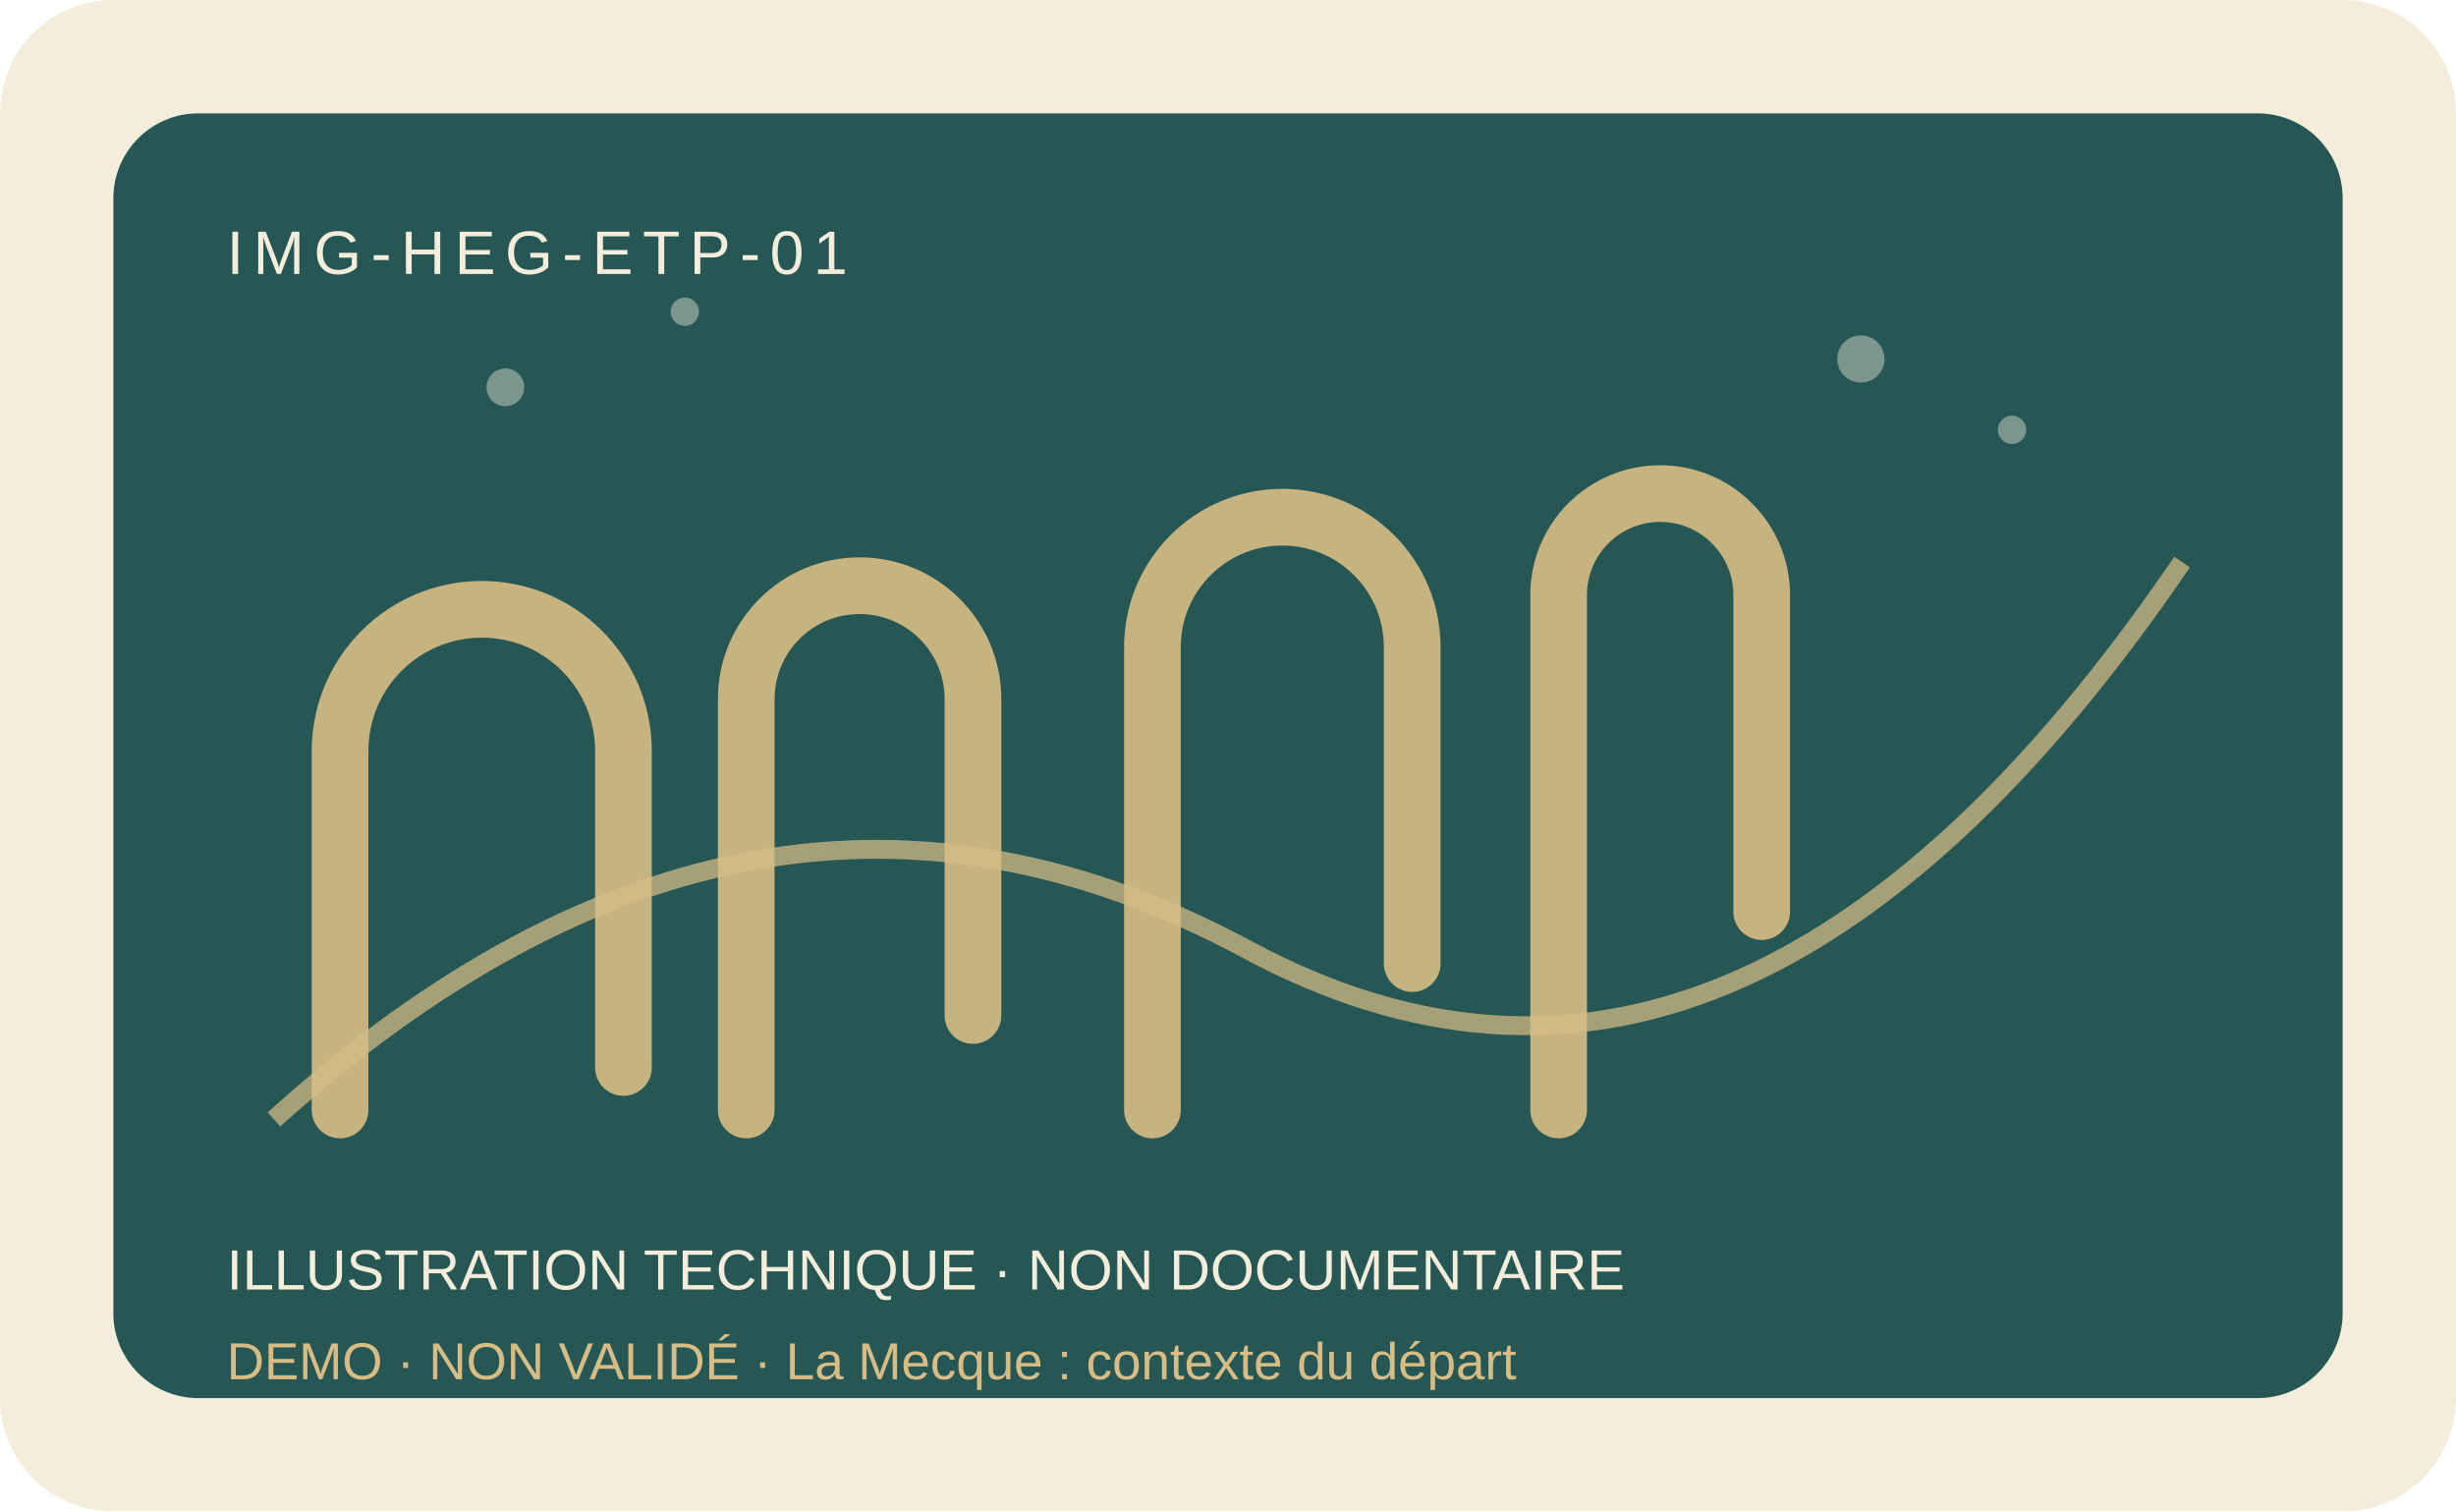
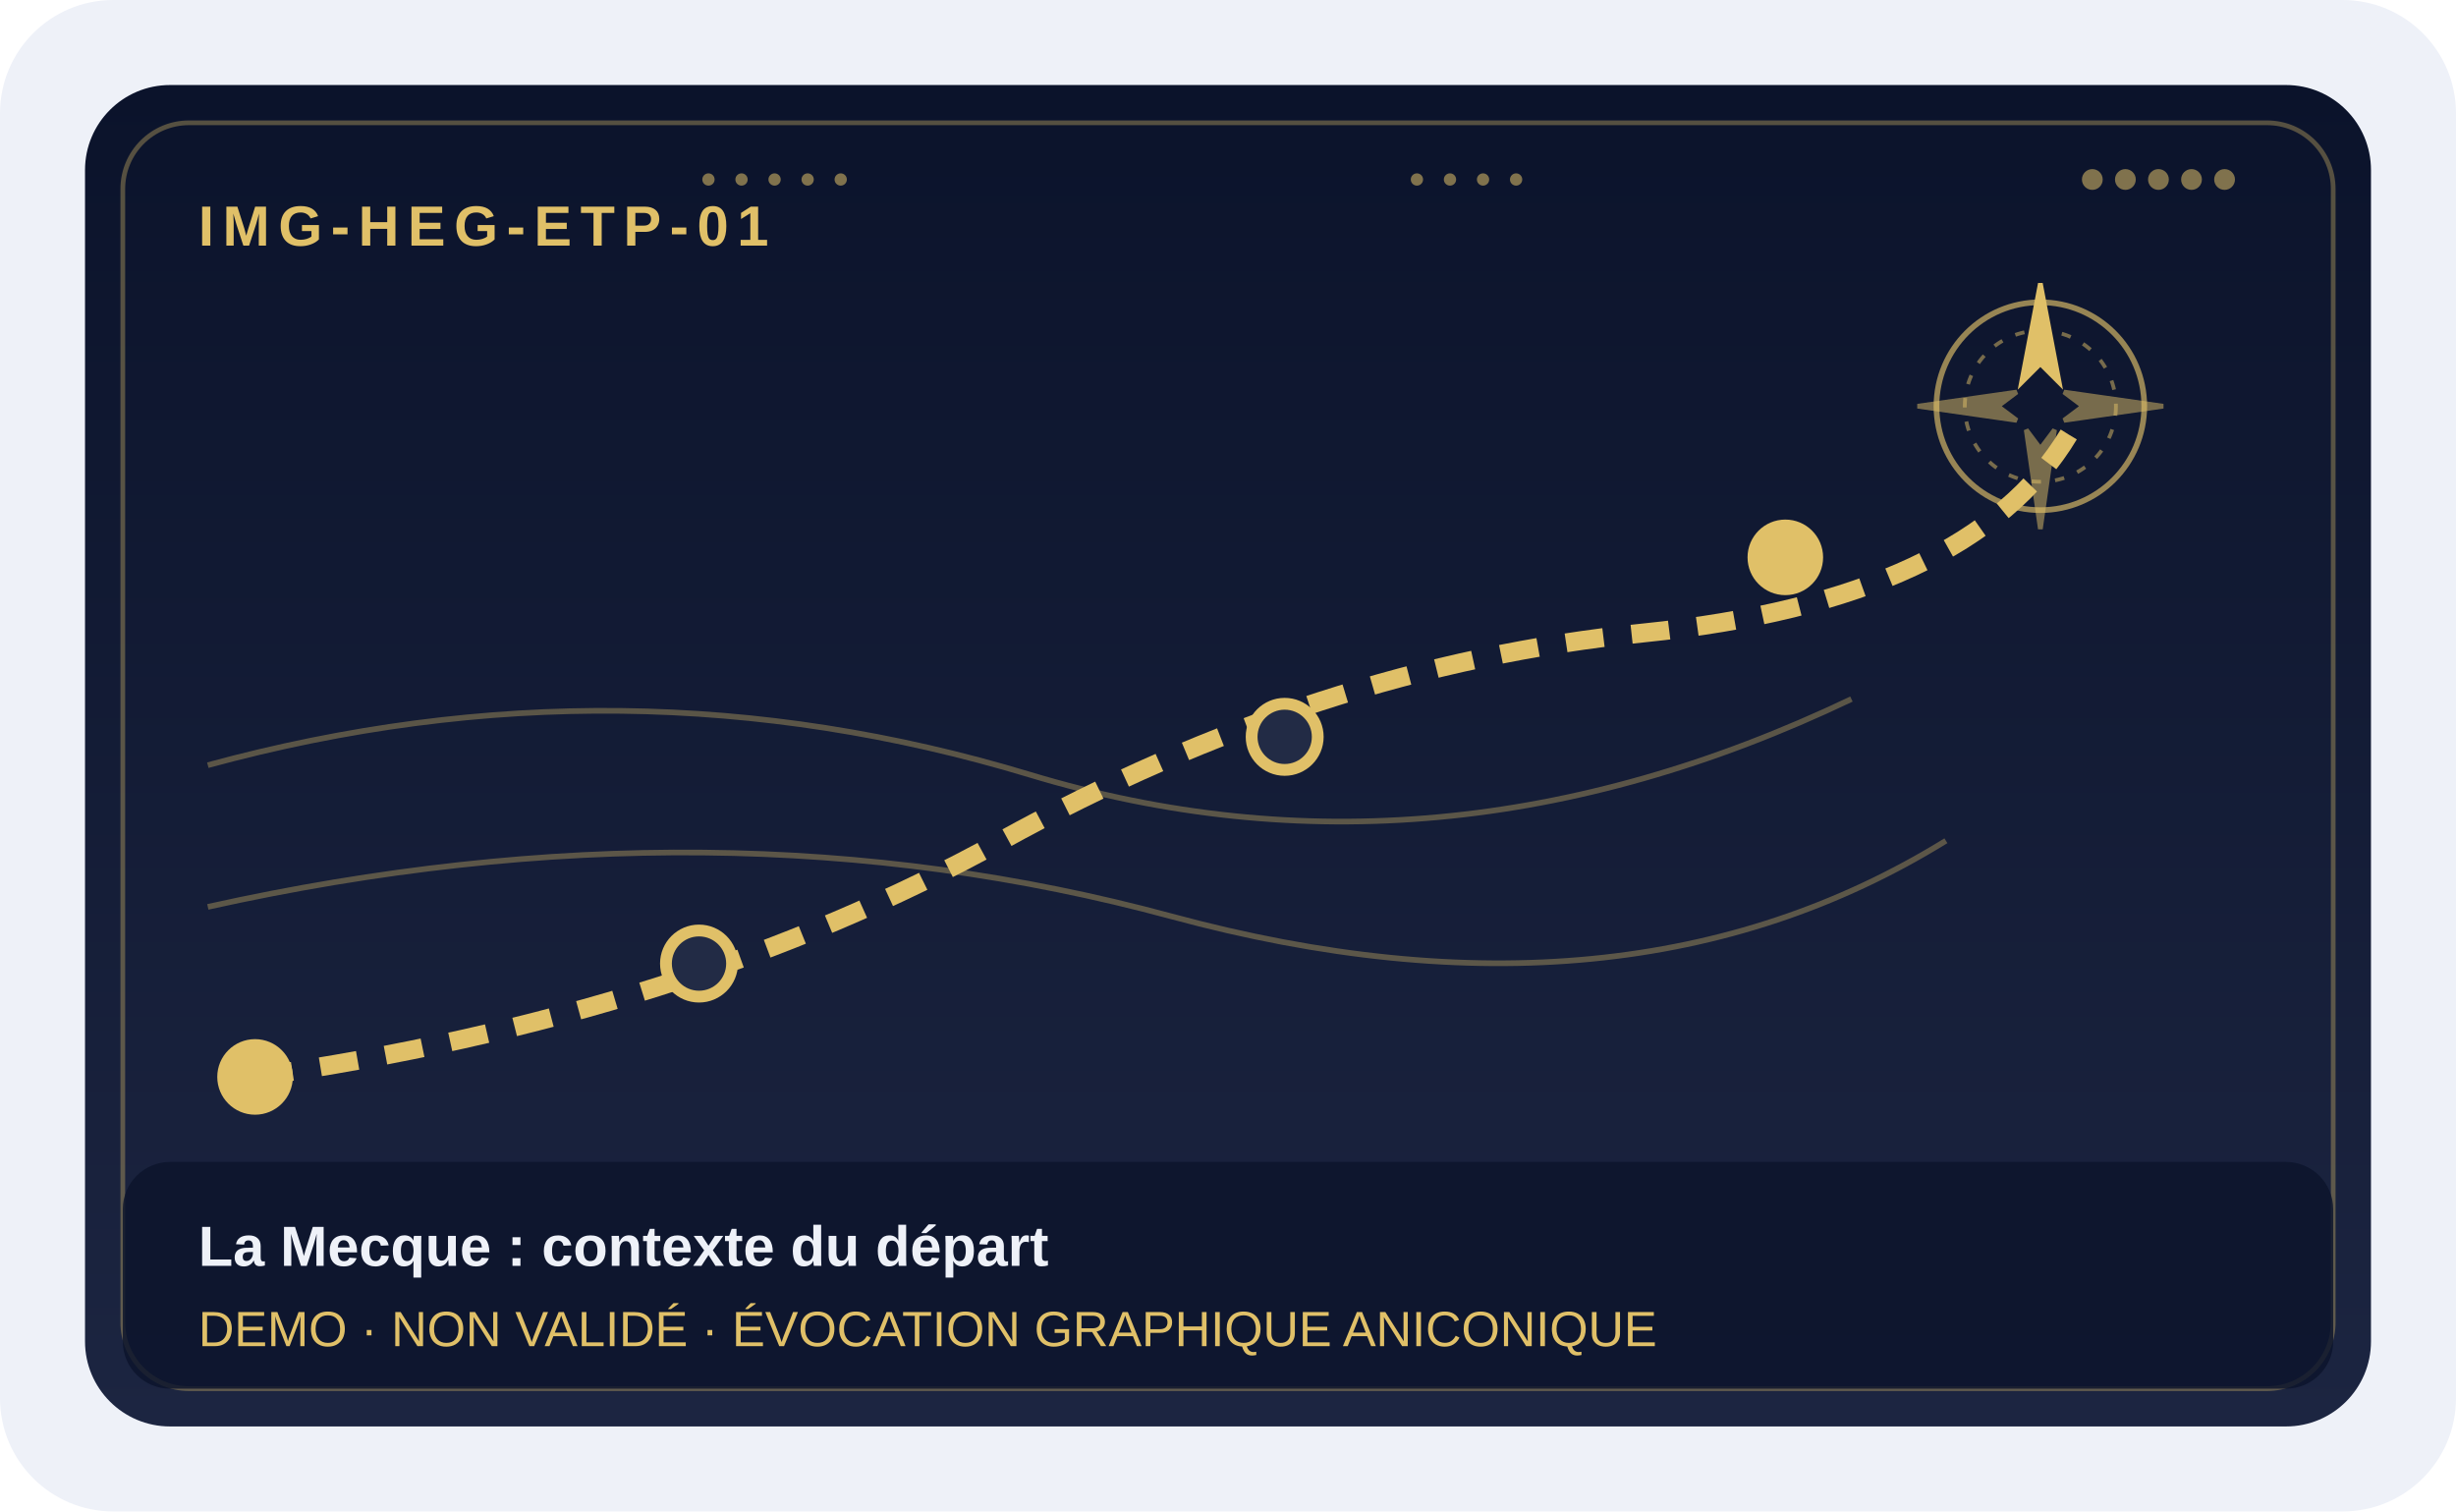
<svg xmlns="http://www.w3.org/2000/svg" viewBox="0 0 520 320" role="img" aria-labelledby="title desc">
-   <rect width="520" height="320" rx="24" fill="#f4eddb" />
-   <rect x="24" y="24" width="472" height="272" rx="18" fill="#1d514f" opacity=".96" />
-   <g opacity=".9">
-     <path d="M72 235V159a30 30 0 0 1 60 0v67" fill="none" stroke="#d7bd85" stroke-width="12" stroke-linecap="round" />
-     <path d="M158 235V148a24 24 0 0 1 48 0v67" fill="none" stroke="#d7bd85" stroke-width="12" stroke-linecap="round" />
-     <path d="M244 235V137a27.5 27.5 0 0 1 55 0v67" fill="none" stroke="#d7bd85" stroke-width="12" stroke-linecap="round" />
-     <path d="M330 235V126a21.5 21.5 0 0 1 43 0v67" fill="none" stroke="#d7bd85" stroke-width="12" stroke-linecap="round" />
+   <defs>
+     <linearGradient id="sky-img-heg-etp-01" x1="0" y1="0" x2="0" y2="1">
+       <stop offset="0%" stop-color="#0b132b" />
+       <stop offset="100%" stop-color="#1c2541" />
+     </linearGradient>
+   </defs>
+   <rect width="520" height="320" rx="24" fill="#eef1f8" />
+   <rect x="18" y="18" width="484" height="284" rx="18" fill="url(#sky-img-heg-etp-01)" />
+   <rect x="26" y="26" width="468" height="268" rx="14" fill="none" stroke="#e0c068" stroke-width="1" opacity="0.35" />
+   <g fill="#e0c068" opacity="0.55">
+     <circle cx="471" cy="38" r="2.2" />
+     <circle cx="178" cy="38" r="1.3" />
+     <circle cx="321" cy="38" r="1.3" />
+     <circle cx="464" cy="38" r="2.2" />
+     <circle cx="171" cy="38" r="1.3" />
+     <circle cx="314" cy="38" r="1.3" />
+     <circle cx="457" cy="38" r="2.2" />
+     <circle cx="164" cy="38" r="1.3" />
+     <circle cx="307" cy="38" r="1.3" />
+     <circle cx="450" cy="38" r="2.2" />
+     <circle cx="157" cy="38" r="1.3" />
+     <circle cx="300" cy="38" r="1.3" />
+     <circle cx="443" cy="38" r="2.2" />
+     <circle cx="150" cy="38" r="1.3" />
  </g>
-   <path d="M58 237 Q160 145 264 201 T462 119" fill="none" stroke="#d7bd85" stroke-width="4" opacity=".72" />
-   <g fill="#f4eddb" opacity=".42">
-     <circle cx="107" cy="82" r="4" />
-     <circle cx="145" cy="66" r="3" />
-     <circle cx="394" cy="76" r="5" />
-     <circle cx="426" cy="91" r="3" />
+   <g transform="translate(432,86)" stroke="#e0c068" fill="none">
+     <circle cx="0" cy="0" r="22" stroke-width="1.2" opacity="0.65" />
+     <circle cx="0" cy="0" r="16" stroke-width="0.8" stroke-dasharray="2 3" opacity="0.5" />
+     <polygon points="0,-26 4,-5 0,-9 -4,-5" fill="#e0c068" />
+     <polygon points="0,26 3,5 0,9 -3,5" fill="#e0c068" opacity="0.5" />
+     <polygon points="-26,0 -5,-3 -9,0 -5,3" fill="#e0c068" opacity="0.5" />
+     <polygon points="26,0 5,-3 9,0 5,3" fill="#e0c068" opacity="0.5" />
  </g>
-   <text x="48" y="58" fill="#f4eddb" font-family="Arial, sans-serif" font-size="13" letter-spacing="2">IMG-HEG-ETP-01</text>
-   <text x="48" y="273" fill="#f4eddb" font-family="Arial, sans-serif" font-size="12">ILLUSTRATION TECHNIQUE · NON DOCUMENTAIRE</text>
-   <text x="48" y="292" fill="#d7bd85" font-family="Arial, sans-serif" font-size="11">DEMO · NON VALIDÉ · La Mecque : contexte du départ</text>
+   <path d="M54 228 Q145 215 212 178 T348 134 T438 92" fill="none" stroke="#e0c068" stroke-width="4" stroke-dasharray="8 6" />
+   <circle cx="54" cy="228" r="8" fill="#e0c068" />
+   <circle cx="148" cy="204" r="7" fill="#222b45" stroke="#e0c068" stroke-width="2.5" />
+   <circle cx="272" cy="156" r="7" fill="#222b45" stroke="#e0c068" stroke-width="2.5" />
+   <circle cx="378" cy="118" r="8" fill="#e0c068" />
+   <path d="M44 162 Q132 138 218 164 T392 148" fill="none" stroke="#e0c068" stroke-width="1.2" opacity="0.35" />
+   <path d="M44 192 Q152 168 248 194 T412 178" fill="none" stroke="#e0c068" stroke-width="1.2" opacity="0.35" />
+   <rect x="26" y="246" width="468" height="48" rx="10" fill="#0b132b" opacity="0.82" />
+   <text x="42" y="52" fill="#e0c068" font-family="Arial, sans-serif" font-size="12" font-weight="bold" letter-spacing="1.8">IMG-HEG-ETP-01</text>
+   <text x="42" y="268" fill="#eef1f8" font-family="Arial, sans-serif" font-size="12" font-weight="bold">La Mecque : contexte du départ</text>
+   <text x="42" y="285" fill="#e0c068" font-family="Arial, sans-serif" font-size="10.5">DEMO · NON VALIDÉ · ÉVOCATION GRAPHIQUE ANICONIQUE</text>
</svg>
